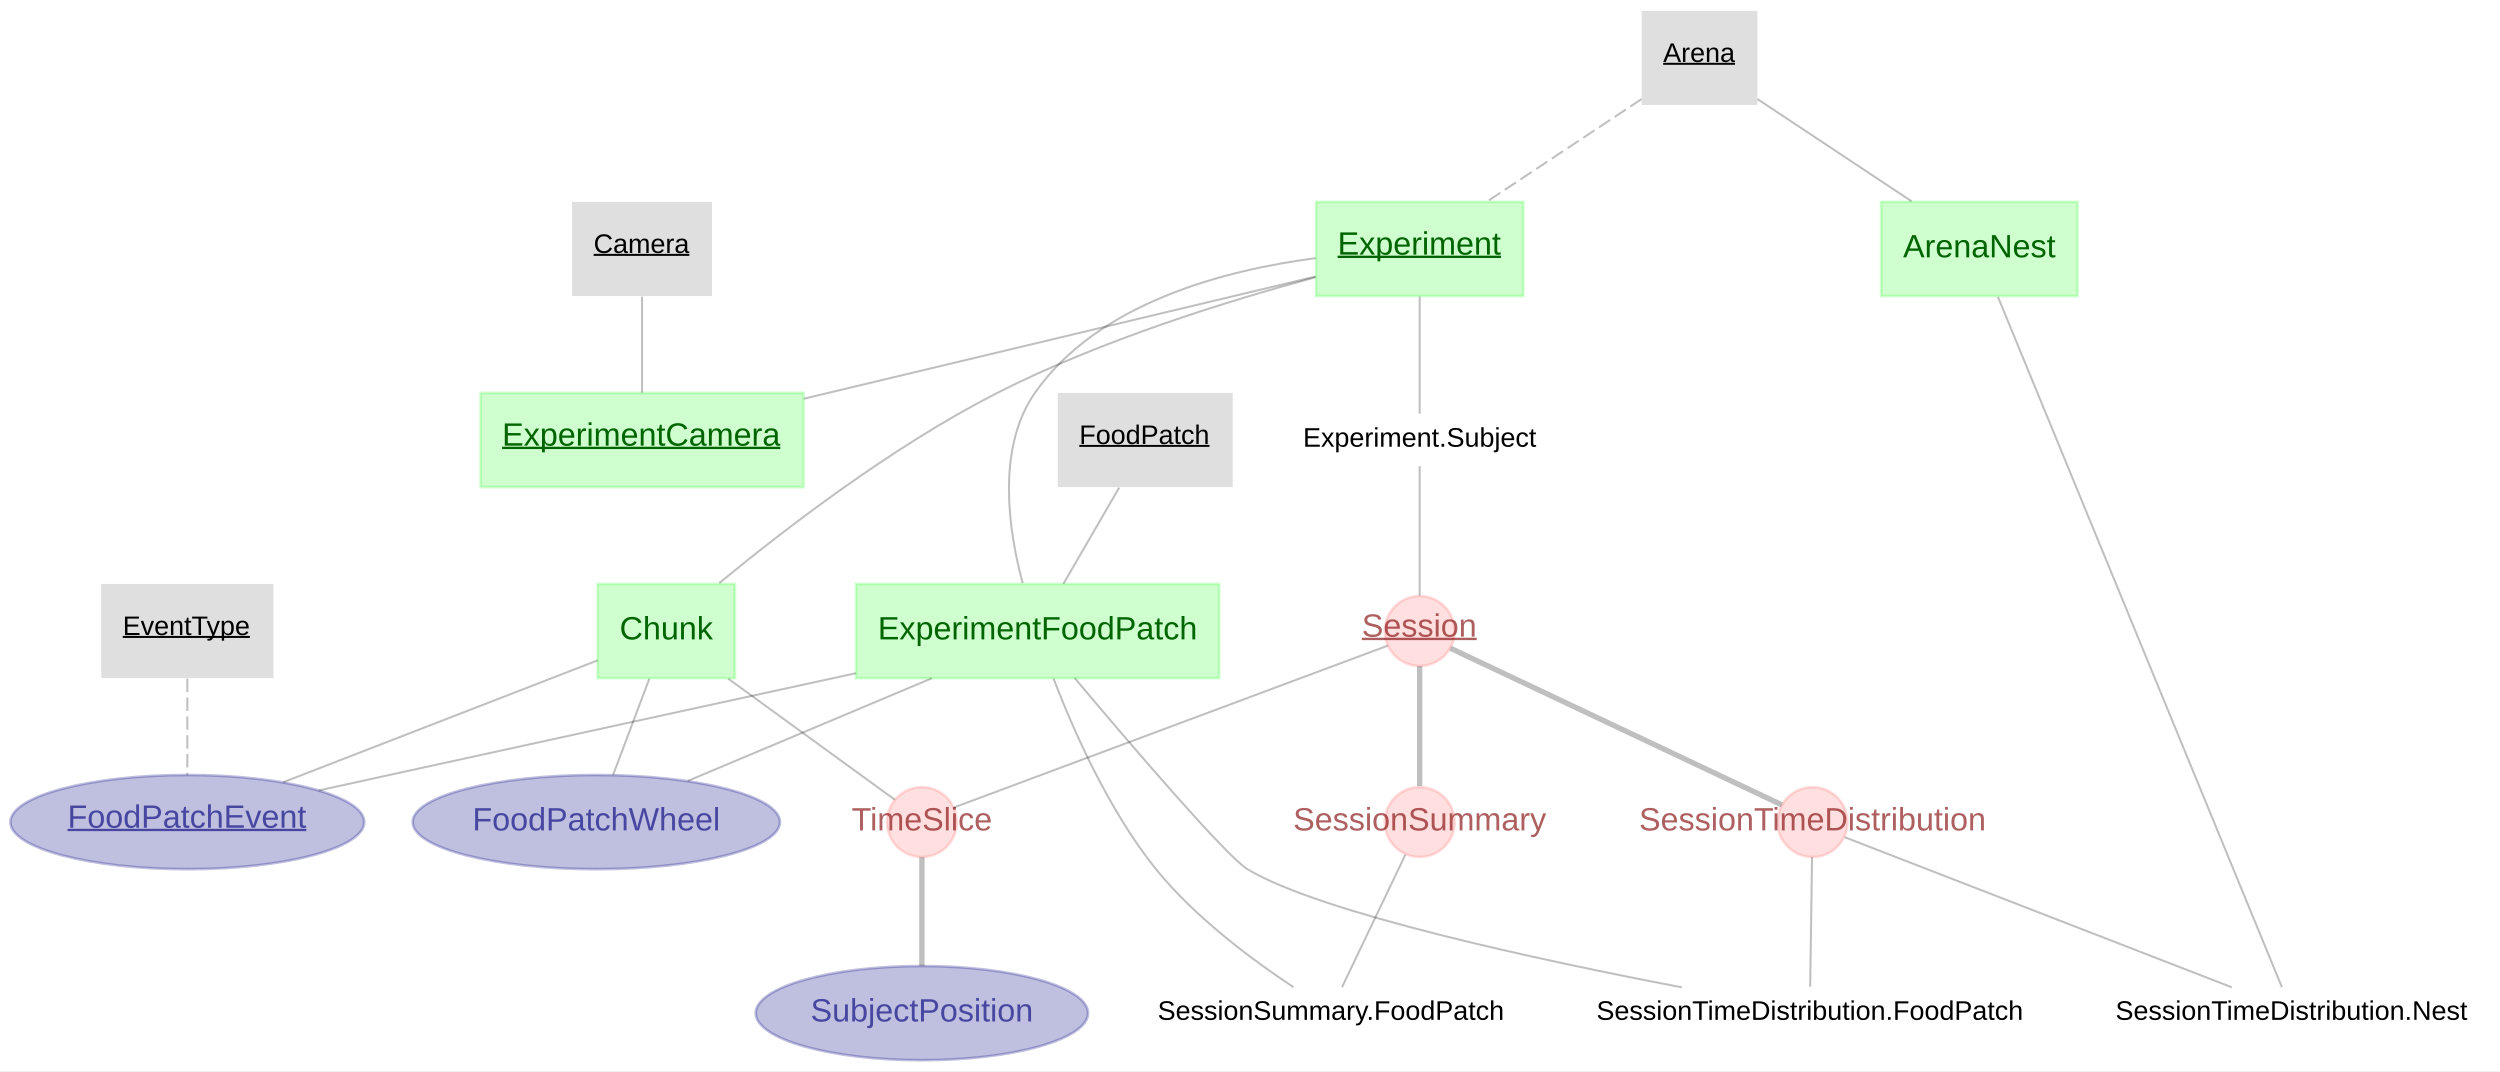
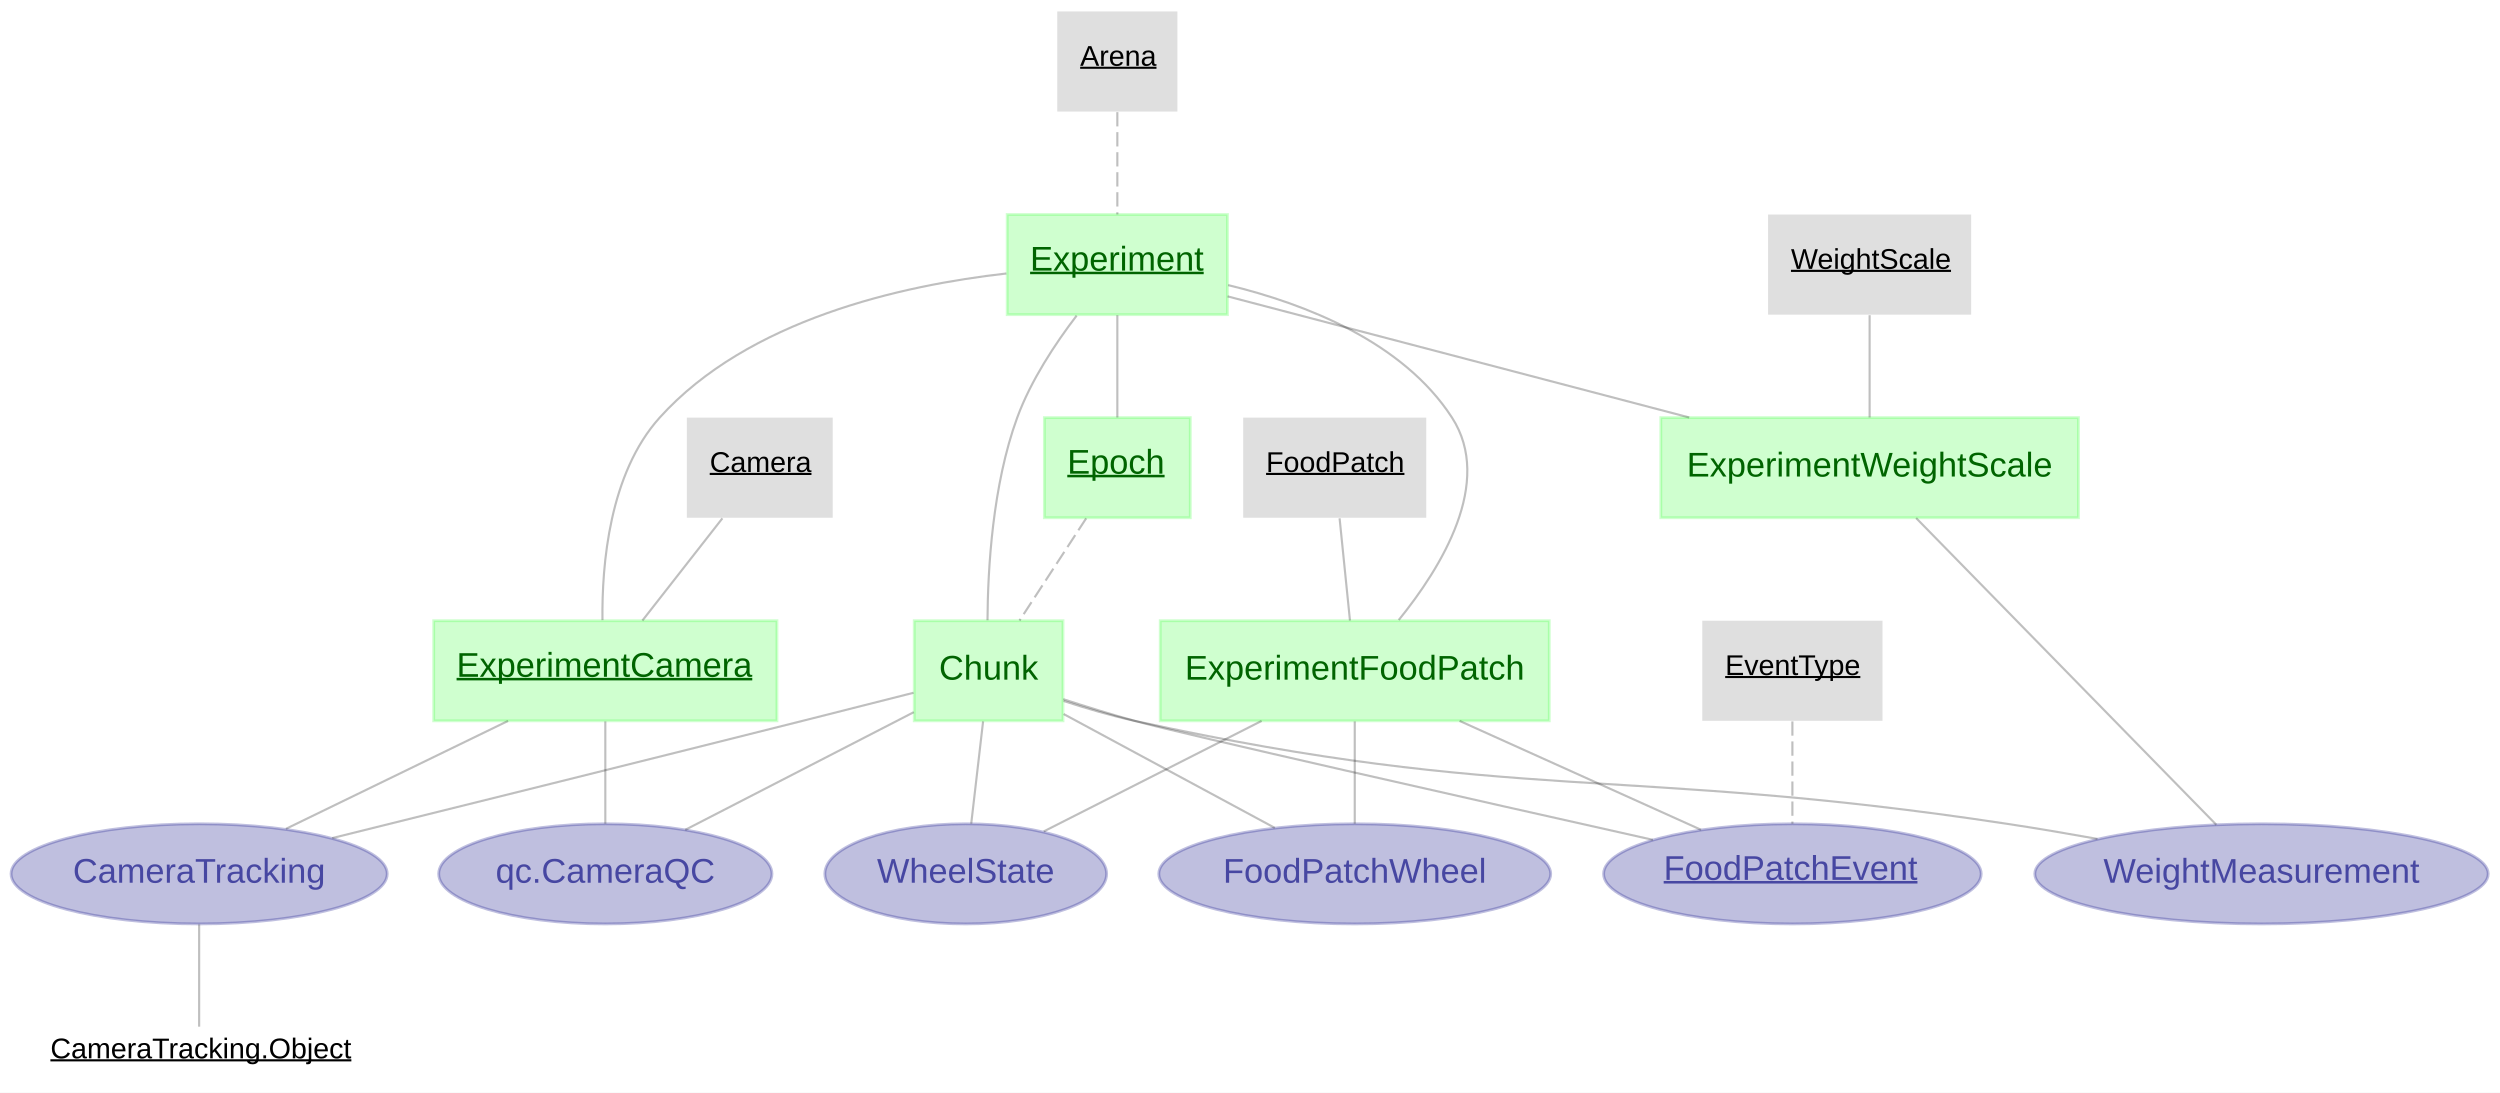
- <svg xmlns="http://www.w3.org/2000/svg" xmlns:xlink="http://www.w3.org/1999/xlink" width="929pt" height="398pt" viewBox="0.00 0.00 929.12 398.00">
-   <g id="graph0" class="graph" transform="scale(1 1) rotate(0) translate(4 394)">
-     <polygon fill="white" stroke="transparent" points="-4,4 -4,-394 925.12,-394 925.12,4 -4,4" />
+ <svg xmlns="http://www.w3.org/2000/svg" xmlns:xlink="http://www.w3.org/1999/xlink" width="874pt" height="382pt" viewBox="0.00 0.00 874.00 382.00">
+   <g id="graph0" class="graph" transform="scale(1 1) rotate(0) translate(4 378)">
+     <polygon fill="white" stroke="transparent" points="-4,4 -4,-378 870,-378 870,4 -4,4" />
    <g id="node1" class="node">
      <g id="a_node1">
-         <a xlink:title="→ TimeSlice ------------------------------ timestamps            position_x            position_y            position_z=null       area=null             speed=null            ">
-           <ellipse fill="#00007f" fill-opacity="0.251" stroke="#00007f" stroke-opacity="0.251" cx="338.62" cy="-17.5" rx="61.75" ry="17.5" />
-           <text text-anchor="middle" x="338.62" y="-14.4" font-family="arial" font-size="12.00" fill="#00007f" fill-opacity="0.627">SubjectPosition</text>
-         </a>
-       </g>
+         <a xlink:title="→ Chunk → ExperimentCamera → TrackingParamSet ">
+           <ellipse fill="#00007f" fill-opacity="0.251" stroke="#00007f" stroke-opacity="0.251" cx="65.62" cy="-72.5" rx="65.75" ry="17.5" />
+           <text text-anchor="middle" x="65.62" y="-69.4" font-family="arial" font-size="12.00" fill="#00007f" fill-opacity="0.627">CameraTracking</text>
+         </a>
+       </g>
+     </g>
+     <g id="node12" class="node">
+       <g id="a_node12">
+         <a xlink:title="→ CameraTracking object_id             ------------------------------ timestamps            position_x            position_y            position_z=null       area=null             ">
+           <polygon fill="transparent" stroke="transparent" points="125.62,-19 5.63,-19 5.63,0 125.62,0 125.62,-19" />
+           <text text-anchor="start" x="13.62" y="-8" font-family="arial" text-decoration="underline" font-size="10.00">CameraTracking.Object</text>
+         </a>
+       </g>
+     </g>
+     <g id="edge1" class="edge">
+       <path fill="none" stroke="#000000" stroke-width="0.75" stroke-opacity="0.251" d="M65.62,-54.83C65.62,-43.26 65.62,-28.32 65.62,-19.08" />
    </g>
    <g id="node2" class="node">
      <g id="a_node2">
-         <a xlink:title="→ Chunk → ExperimentFoodPatch event_number          ------------------------------ event_time            → EventType ">
-           <ellipse fill="#00007f" fill-opacity="0.251" stroke="#00007f" stroke-opacity="0.251" cx="65.62" cy="-88.5" rx="65.75" ry="17.5" />
-           <text text-anchor="start" x="21.12" y="-86.4" font-family="arial" text-decoration="underline" font-size="12.00" fill="#00007f" fill-opacity="0.627">FoodPatchEvent</text>
-         </a>
-       </g>
+         <a xlink:title="weight_scale_serial_number  ">
+           <polygon fill="#000000" fill-opacity="0.125" stroke="transparent" points="685.12,-303 614.12,-303 614.12,-268 685.12,-268 685.12,-303" />
+           <text text-anchor="start" x="622.12" y="-284" font-family="arial" text-decoration="underline" font-size="10.00">WeightScale</text>
+         </a>
+       </g>
+     </g>
+     <g id="node7" class="node">
+       <g id="a_node7">
+         <a xlink:title="→ Experiment → WeightScale weight_scale_install_time  ------------------------------ → ArenaNest weight_scale_description  weight_scale_sampling_rate=null  ">
+           <polygon fill="#00ff00" fill-opacity="0.188" stroke="#00ff00" stroke-opacity="0.188" points="722.62,-232 576.62,-232 576.62,-197 722.62,-197 722.62,-232" />
+           <text text-anchor="middle" x="649.62" y="-211.4" font-family="arial" font-size="12.00" fill="darkgreen">ExperimentWeightScale</text>
+         </a>
+       </g>
+     </g>
+     <g id="edge2" class="edge">
+       <path fill="none" stroke="#000000" stroke-width="0.75" stroke-opacity="0.251" d="M649.62,-267.8C649.62,-256.95 649.62,-242.87 649.62,-232.05" />
    </g>
    <g id="node3" class="node">
      <g id="a_node3">
-         <a xlink:title="→ Session → Chunk time_slice_start      ------------------------------ time_slice_end        ">
-           <ellipse fill="#ff0000" fill-opacity="0.125" stroke="#ff0000" stroke-opacity="0.125" cx="338.62" cy="-88.5" rx="13" ry="13" />
-           <text text-anchor="middle" x="338.62" y="-85.4" font-family="arial" font-size="12.00" fill="#7f0000" fill-opacity="0.627">TimeSlice</text>
-         </a>
-       </g>
-     </g>
-     <g id="edge1" class="edge">
-       <path fill="none" stroke="#000000" stroke-width="2" stroke-opacity="0.251" d="M338.62,-75.48C338.62,-64.28 338.62,-47.49 338.62,-35.03" />
+         <a xlink:title="→ Chunk → ExperimentFoodPatch ">
+           <ellipse fill="#00007f" fill-opacity="0.251" stroke="#00007f" stroke-opacity="0.251" cx="333.62" cy="-72.5" rx="49.25" ry="17.5" />
+           <text text-anchor="middle" x="333.62" y="-69.4" font-family="arial" font-size="12.00" fill="#00007f" fill-opacity="0.627">WheelState</text>
+         </a>
+       </g>
    </g>
    <g id="node4" class="node">
      <g id="a_node4">
-         <a xlink:title="event_code            ------------------------------ event_type            ">
-           <polygon fill="#000000" fill-opacity="0.125" stroke="transparent" points="97.62,-177 33.62,-177 33.62,-142 97.62,-142 97.62,-177" />
-           <text text-anchor="start" x="41.62" y="-158" font-family="arial" text-decoration="underline" font-size="10.00">EventType</text>
-         </a>
-       </g>
-     </g>
-     <g id="edge2" class="edge">
-       <path fill="none" stroke="#000000" stroke-width="0.75" stroke-dasharray="5,2" stroke-opacity="0.251" d="M65.62,-141.8C65.62,-130.95 65.62,-116.87 65.62,-106.05" />
+         <a xlink:title="→ Experiment → FoodPatch food_patch_install_time  ------------------------------ food_patch_description  wheel_sampling_rate   wheel_radius=null     ">
+           <polygon fill="#00ff00" fill-opacity="0.188" stroke="#00ff00" stroke-opacity="0.188" points="537.62,-161 401.62,-161 401.62,-126 537.62,-126 537.62,-161" />
+           <text text-anchor="middle" x="469.62" y="-140.4" font-family="arial" font-size="12.00" fill="darkgreen">ExperimentFoodPatch</text>
+         </a>
+       </g>
+     </g>
+     <g id="edge3" class="edge">
+       <path fill="none" stroke="#000000" stroke-width="0.75" stroke-opacity="0.251" d="M437.05,-125.97C413.79,-114.17 382.86,-98.48 360.9,-87.34" />
+     </g>
+     <g id="node8" class="node">
+       <g id="a_node8">
+         <a xlink:title="→ Chunk → ExperimentFoodPatch ------------------------------ timestamps            angle                 intensity             ">
+           <ellipse fill="#00007f" fill-opacity="0.251" stroke="#00007f" stroke-opacity="0.251" cx="469.62" cy="-72.5" rx="68.5" ry="17.5" />
+           <text text-anchor="middle" x="469.62" y="-69.4" font-family="arial" font-size="12.00" fill="#00007f" fill-opacity="0.627">FoodPatchWheel</text>
+         </a>
+       </g>
+     </g>
+     <g id="edge4" class="edge">
+       <path fill="none" stroke="#000000" stroke-width="0.75" stroke-opacity="0.251" d="M469.62,-125.8C469.62,-114.95 469.62,-100.87 469.62,-90.05" />
+     </g>
+     <g id="node18" class="node">
+       <g id="a_node18">
+         <a xlink:title="→ Chunk → ExperimentFoodPatch event_number          ------------------------------ event_time            → EventType ">
+           <ellipse fill="#00007f" fill-opacity="0.251" stroke="#00007f" stroke-opacity="0.251" cx="622.62" cy="-72.5" rx="66" ry="17.5" />
+           <text text-anchor="start" x="577.62" y="-70.4" font-family="arial" text-decoration="underline" font-size="12.00" fill="#00007f" fill-opacity="0.627">FoodPatchEvent</text>
+         </a>
+       </g>
+     </g>
+     <g id="edge5" class="edge">
+       <path fill="none" stroke="#000000" stroke-width="0.75" stroke-opacity="0.251" d="M506.27,-125.97C532,-114.37 566.07,-99.01 590.68,-87.9" />
    </g>
    <g id="node5" class="node">
      <g id="a_node5">
+         <a xlink:title="→ Chunk → ExperimentWeightScale ------------------------------ timestamps            weight                confidence            ">
+           <ellipse fill="#00007f" fill-opacity="0.251" stroke="#00007f" stroke-opacity="0.251" cx="786.62" cy="-72.5" rx="79.25" ry="17.5" />
+           <text text-anchor="middle" x="786.62" y="-69.4" font-family="arial" font-size="12.00" fill="#00007f" fill-opacity="0.627">WeightMeasurement</text>
+         </a>
+       </g>
+     </g>
+     <g id="node6" class="node">
+       <g id="a_node6">
        <a xlink:title="arena_name            ------------------------------ arena_description=&quot;&quot;  → ArenaShape arena_x_dim           arena_y_dim           arena_z_dim=0         ">
-           <polygon fill="#000000" fill-opacity="0.125" stroke="transparent" points="649.12,-390 606.12,-390 606.12,-355 649.12,-355 649.12,-390" />
-           <text text-anchor="start" x="614.12" y="-371" font-family="arial" text-decoration="underline" font-size="10.00">Arena</text>
-         </a>
-       </g>
+           <polygon fill="#000000" fill-opacity="0.125" stroke="transparent" points="407.62,-374 365.62,-374 365.62,-339 407.62,-339 407.62,-374" />
+           <text text-anchor="start" x="373.62" y="-355" font-family="arial" text-decoration="underline" font-size="10.00">Arena</text>
+         </a>
+       </g>
+     </g>
+     <g id="node16" class="node">
+       <g id="a_node16">
+         <a xlink:title="experiment_name       ------------------------------ experiment_start_time  experiment_description  → Arena → Location experiment_type=&quot;foraging&quot;  INDEX (experiment_type) ">
+           <polygon fill="#00ff00" fill-opacity="0.188" stroke="#00ff00" stroke-opacity="0.188" points="425.12,-303 348.12,-303 348.12,-268 425.12,-268 425.12,-303" />
+           <text text-anchor="start" x="356.12" y="-283.4" font-family="arial" text-decoration="underline" font-size="12.00" fill="darkgreen">Experiment</text>
+         </a>
+       </g>
+     </g>
+     <g id="edge6" class="edge">
+       <path fill="none" stroke="#000000" stroke-width="0.75" stroke-dasharray="5,2" stroke-opacity="0.251" d="M386.62,-338.8C386.62,-327.95 386.62,-313.87 386.62,-303.05" />
+     </g>
+     <g id="edge7" class="edge">
+       <path fill="none" stroke="#000000" stroke-width="0.75" stroke-opacity="0.251" d="M665.88,-196.89C692.39,-169.8 744.6,-116.45 770.82,-89.66" />
+     </g>
+     <g id="node9" class="node">
+       <g id="a_node9">
+         <a xlink:title="event_code            ------------------------------ event_type            ">
+           <polygon fill="#000000" fill-opacity="0.125" stroke="transparent" points="654.12,-161 591.12,-161 591.12,-126 654.12,-126 654.12,-161" />
+           <text text-anchor="start" x="599.12" y="-142" font-family="arial" text-decoration="underline" font-size="10.00">EventType</text>
+         </a>
+       </g>
+     </g>
+     <g id="edge8" class="edge">
+       <path fill="none" stroke="#000000" stroke-width="0.75" stroke-dasharray="5,2" stroke-opacity="0.251" d="M622.62,-125.8C622.62,-114.95 622.62,-100.87 622.62,-90.05" />
+     </g>
+     <g id="node10" class="node">
+       <g id="a_node10">
+         <a xlink:title="→ Experiment → Camera camera_install_time   ------------------------------ camera_description    camera_sampling_rate  camera_gain=null      camera_bin=null       ">
+           <polygon fill="#00ff00" fill-opacity="0.188" stroke="#00ff00" stroke-opacity="0.188" points="267.62,-161 147.62,-161 147.62,-126 267.62,-126 267.62,-161" />
+           <text text-anchor="start" x="155.62" y="-141.4" font-family="arial" text-decoration="underline" font-size="12.00" fill="darkgreen">ExperimentCamera</text>
+         </a>
+       </g>
+     </g>
+     <g id="edge9" class="edge">
+       <path fill="none" stroke="#000000" stroke-width="0.75" stroke-opacity="0.251" d="M173.61,-125.97C149.98,-114.49 118.77,-99.32 95.98,-88.25" />
+     </g>
+     <g id="node14" class="node">
+       <g id="a_node14">
+         <a xlink:title="→ Chunk → ExperimentCamera ------------------------------ drop_count=null       max_harp_delta        max_camera_delta      timestamps            time_delta            frame_delta           hw_counter_delta      hw_timestamp_delta    frame_offset          ">
+           <ellipse fill="#00007f" fill-opacity="0.251" stroke="#00007f" stroke-opacity="0.251" cx="207.62" cy="-72.5" rx="58.25" ry="17.5" />
+           <text text-anchor="middle" x="207.62" y="-69.4" font-family="arial" font-size="12.00" fill="#00007f" fill-opacity="0.627">qc.CameraQC</text>
+         </a>
+       </g>
+     </g>
+     <g id="edge10" class="edge">
+       <path fill="none" stroke="#000000" stroke-width="0.75" stroke-opacity="0.251" d="M207.62,-125.8C207.62,-114.95 207.62,-100.87 207.62,-90.05" />
+     </g>
+     <g id="node11" class="node">
+       <g id="a_node11">
+         <a xlink:title="camera_serial_number  ">
+           <polygon fill="#000000" fill-opacity="0.125" stroke="transparent" points="287.12,-232 236.12,-232 236.12,-197 287.12,-197 287.12,-232" />
+           <text text-anchor="start" x="244.12" y="-213" font-family="arial" text-decoration="underline" font-size="10.00">Camera</text>
+         </a>
+       </g>
+     </g>
+     <g id="edge11" class="edge">
+       <path fill="none" stroke="#000000" stroke-width="0.75" stroke-opacity="0.251" d="M248.55,-196.8C240.06,-185.95 229.04,-171.87 220.58,-161.05" />
    </g>
    <g id="node13" class="node">
      <g id="a_node13">
-         <a xlink:title="experiment_name       ------------------------------ experiment_start_time  experiment_description  → Arena → Location ">
-           <polygon fill="#00ff00" fill-opacity="0.188" stroke="#00ff00" stroke-opacity="0.188" points="562.12,-319 485.12,-319 485.12,-284 562.12,-284 562.12,-319" />
-           <text text-anchor="start" x="493.12" y="-299.4" font-family="arial" text-decoration="underline" font-size="12.00" fill="darkgreen">Experiment</text>
-         </a>
-       </g>
-     </g>
-     <g id="edge3" class="edge">
-       <path fill="none" stroke="#000000" stroke-width="0.75" stroke-dasharray="5,2" stroke-opacity="0.251" d="M606.08,-357.2C589.42,-346.15 566.32,-330.83 548.81,-319.21" />
+         <a xlink:title="→ Experiment epoch_start           ">
+           <polygon fill="#00ff00" fill-opacity="0.188" stroke="#00ff00" stroke-opacity="0.188" points="412.12,-232 361.12,-232 361.12,-197 412.12,-197 412.12,-232" />
+           <text text-anchor="start" x="369.12" y="-212.4" font-family="arial" text-decoration="underline" font-size="12.00" fill="darkgreen">Epoch</text>
+         </a>
+       </g>
    </g>
    <g id="node15" class="node">
      <g id="a_node15">
-         <a xlink:title="→ Arena nest                  ">
-           <polygon fill="#00ff00" fill-opacity="0.188" stroke="#00ff00" stroke-opacity="0.188" points="768.12,-319 695.12,-319 695.12,-284 768.12,-284 768.12,-319" />
-           <text text-anchor="middle" x="731.62" y="-298.4" font-family="arial" font-size="12.00" fill="darkgreen">ArenaNest</text>
-         </a>
-       </g>
-     </g>
-     <g id="edge4" class="edge">
-       <path fill="none" stroke="#000000" stroke-width="0.75" stroke-opacity="0.251" d="M649.17,-357.2C665.83,-346.15 688.93,-330.83 706.44,-319.21" />
-     </g>
-     <g id="node6" class="node">
-       <g id="a_node6">
-         <a xlink:title="→ Experiment → Subject ">
-           <polygon fill="transparent" stroke="transparent" points="575.12,-240 472.12,-240 472.12,-221 575.12,-221 575.12,-240" />
-           <text text-anchor="middle" x="523.62" y="-228" font-family="arial" font-size="10.00">Experiment.Subject</text>
-         </a>
-       </g>
-     </g>
-     <g id="node14" class="node">
-       <g id="a_node14">
-         <a xlink:title="→ Experiment.Subject session_start         ">
-           <ellipse fill="#ff0000" fill-opacity="0.125" stroke="#ff0000" stroke-opacity="0.125" cx="523.62" cy="-159.5" rx="13" ry="13" />
-           <text text-anchor="start" x="502.12" y="-157.4" font-family="arial" text-decoration="underline" font-size="12.00" fill="#7f0000" fill-opacity="0.627">Session</text>
-         </a>
-       </g>
-     </g>
-     <g id="edge5" class="edge">
-       <path fill="none" stroke="#000000" stroke-width="0.75" stroke-opacity="0.251" d="M523.62,-220.76C523.62,-208.58 523.62,-186.43 523.62,-172.65" />
-     </g>
-     <g id="node7" class="node">
-       <g id="a_node7">
-         <a xlink:title="camera_serial_number  ">
-           <polygon fill="#000000" fill-opacity="0.125" stroke="transparent" points="260.62,-319 208.62,-319 208.62,-284 260.62,-284 260.62,-319" />
-           <text text-anchor="start" x="216.62" y="-300" font-family="arial" text-decoration="underline" font-size="10.00">Camera</text>
-         </a>
-       </g>
-     </g>
-     <g id="node19" class="node">
-       <g id="a_node19">
-         <a xlink:title="→ Experiment → Camera camera_install_time   ------------------------------ camera_description    camera_sampling_rate  ">
-           <polygon fill="#00ff00" fill-opacity="0.188" stroke="#00ff00" stroke-opacity="0.188" points="294.62,-248 174.62,-248 174.62,-213 294.62,-213 294.62,-248" />
-           <text text-anchor="start" x="182.62" y="-228.4" font-family="arial" text-decoration="underline" font-size="12.00" fill="darkgreen">ExperimentCamera</text>
-         </a>
-       </g>
-     </g>
-     <g id="edge6" class="edge">
-       <path fill="none" stroke="#000000" stroke-width="0.75" stroke-opacity="0.251" d="M234.62,-283.8C234.62,-272.95 234.62,-258.87 234.62,-248.05" />
-     </g>
-     <g id="node8" class="node">
-       <g id="a_node8">
-         <a xlink:title="→ SessionTimeDistribution → ExperimentFoodPatch ------------------------------ time_fraction_in_patch  in_patch              ">
-           <polygon fill="transparent" stroke="transparent" points="756.12,-27 581.12,-27 581.12,-8 756.12,-8 756.12,-27" />
-           <text text-anchor="middle" x="668.62" y="-15" font-family="arial" font-size="10.00">SessionTimeDistribution.FoodPatch</text>
-         </a>
-       </g>
-     </g>
-     <g id="node9" class="node">
-       <g id="a_node9">
-         <a xlink:title="→ SessionSummary → ExperimentFoodPatch ------------------------------ pellet_count          wheel_distance_travelled  ">
-           <polygon fill="transparent" stroke="transparent" points="563.12,-27 418.12,-27 418.12,-8 563.12,-8 563.12,-27" />
-           <text text-anchor="middle" x="490.62" y="-15" font-family="arial" font-size="10.00">SessionSummary.FoodPatch</text>
-         </a>
-       </g>
-     </g>
-     <g id="node10" class="node">
-       <g id="a_node10">
-         <a xlink:title="→ Session ------------------------------ total_distance_travelled  total_pellet_count    total_wheel_distance_travelled  change_in_weight      ">
-           <ellipse fill="#ff0000" fill-opacity="0.125" stroke="#ff0000" stroke-opacity="0.125" cx="523.62" cy="-88.5" rx="13" ry="13" />
-           <text text-anchor="middle" x="523.62" y="-85.4" font-family="arial" font-size="12.00" fill="#7f0000" fill-opacity="0.627">SessionSummary</text>
-         </a>
-       </g>
-     </g>
-     <g id="edge7" class="edge">
-       <path fill="none" stroke="#000000" stroke-width="0.75" stroke-opacity="0.251" d="M518.32,-76.41C511.76,-62.7 500.74,-39.64 494.76,-27.16" />
-     </g>
-     <g id="node11" class="node">
-       <g id="a_node11">
-         <a xlink:title="→ Experiment chunk_start           ------------------------------ chunk_end             ">
-           <polygon fill="#00ff00" fill-opacity="0.188" stroke="#00ff00" stroke-opacity="0.188" points="269.12,-177 218.12,-177 218.12,-142 269.12,-142 269.12,-177" />
-           <text text-anchor="middle" x="243.62" y="-156.4" font-family="arial" font-size="12.00" fill="darkgreen">Chunk</text>
-         </a>
-       </g>
-     </g>
-     <g id="edge8" class="edge">
-       <path fill="none" stroke="#000000" stroke-width="0.75" stroke-opacity="0.251" d="M218.12,-148.61C187.46,-136.73 135.81,-116.7 101.22,-103.3" />
-     </g>
-     <g id="edge9" class="edge">
-       <path fill="none" stroke="#000000" stroke-width="0.75" stroke-opacity="0.251" d="M266.62,-141.8C286.39,-127.44 313.96,-107.42 328.58,-96.79" />
-     </g>
-     <g id="node20" class="node">
-       <g id="a_node20">
-         <a xlink:title="→ Chunk → ExperimentFoodPatch ------------------------------ timestamps            angle                 intensity             ">
-           <ellipse fill="#00007f" fill-opacity="0.251" stroke="#00007f" stroke-opacity="0.251" cx="217.62" cy="-88.5" rx="68.25" ry="17.5" />
-           <text text-anchor="middle" x="217.62" y="-85.4" font-family="arial" font-size="12.00" fill="#00007f" fill-opacity="0.627">FoodPatchWheel</text>
-         </a>
-       </g>
-     </g>
-     <g id="edge10" class="edge">
-       <path fill="none" stroke="#000000" stroke-width="0.75" stroke-opacity="0.251" d="M237.33,-141.8C233.24,-130.95 227.94,-116.87 223.86,-106.05" />
-     </g>
-     <g id="node12" class="node">
-       <g id="a_node12">
-         <a xlink:title="→ Session ------------------------------ time_fraction_in_corridor  in_corridor           time_fraction_in_arena  in_arena              ">
-           <ellipse fill="#ff0000" fill-opacity="0.125" stroke="#ff0000" stroke-opacity="0.125" cx="669.62" cy="-88.5" rx="13" ry="13" />
-           <text text-anchor="middle" x="669.62" y="-85.4" font-family="arial" font-size="12.00" fill="#7f0000" fill-opacity="0.627">SessionTimeDistribution</text>
-         </a>
-       </g>
-     </g>
-     <g id="edge11" class="edge">
-       <path fill="none" stroke="#000000" stroke-width="0.75" stroke-opacity="0.251" d="M669.45,-75.48C669.25,-61.74 668.93,-39.56 668.75,-27.32" />
+         <a xlink:title="→ Experiment chunk_start           ------------------------------ chunk_end             → Experiment.Directory → [nullable] Epoch ">
+           <polygon fill="#00ff00" fill-opacity="0.188" stroke="#00ff00" stroke-opacity="0.188" points="367.62,-161 315.62,-161 315.62,-126 367.62,-126 367.62,-161" />
+           <text text-anchor="middle" x="341.62" y="-140.4" font-family="arial" font-size="12.00" fill="darkgreen">Chunk</text>
+         </a>
+       </g>
+     </g>
+     <g id="edge12" class="edge">
+       <path fill="none" stroke="#000000" stroke-width="0.75" stroke-dasharray="5,2" stroke-opacity="0.251" d="M375.73,-196.8C368.66,-185.95 359.47,-171.87 352.42,-161.05" />
+     </g>
+     <g id="edge13" class="edge">
+       <path fill="none" stroke="#000000" stroke-width="0.75" stroke-opacity="0.251" d="M315.38,-135.81C303.54,-132.8 289.38,-129.21 276.62,-126 220.06,-111.78 154.92,-95.61 112.16,-85.01" />
+     </g>
+     <g id="edge14" class="edge">
+       <path fill="none" stroke="#000000" stroke-width="0.75" stroke-opacity="0.251" d="M339.69,-125.8C338.43,-114.95 336.8,-100.87 335.54,-90.05" />
+     </g>
+     <g id="edge15" class="edge">
+       <path fill="none" stroke="#000000" stroke-width="0.75" stroke-opacity="0.251" d="M367.83,-132.94C375.71,-130.36 384.44,-127.79 392.62,-126 525.97,-96.85 562.67,-110.45 697.62,-90 707.88,-88.45 718.76,-86.6 729.27,-84.71" />
+     </g>
+     <g id="edge16" class="edge">
+       <path fill="none" stroke="#000000" stroke-width="0.75" stroke-opacity="0.251" d="M367.84,-128.37C389.34,-116.78 419.71,-100.41 441.67,-88.57" />
+     </g>
+     <g id="edge17" class="edge">
+       <path fill="none" stroke="#000000" stroke-width="0.75" stroke-opacity="0.251" d="M315.47,-129.03C292.47,-117.19 259.08,-100 235.56,-87.89" />
+     </g>
+     <g id="edge18" class="edge">
+       <path fill="none" stroke="#000000" stroke-width="0.75" stroke-opacity="0.251" d="M367.7,-133.57C375.66,-130.98 384.46,-128.25 392.62,-126 409.95,-121.23 511.62,-98.33 573.84,-84.39" />
+     </g>
+     <g id="edge19" class="edge">
+       <path fill="none" stroke="#000000" stroke-width="0.75" stroke-opacity="0.251" d="M425.35,-278.33C452.33,-271.79 486.45,-258.54 503.62,-232 518.24,-209.43 499.89,-179.6 485,-161.25" />
+     </g>
+     <g id="edge20" class="edge">
+       <path fill="none" stroke="#000000" stroke-width="0.75" stroke-opacity="0.251" d="M425.15,-274.39C467.52,-263.28 536.27,-245.24 586.54,-232.05" />
+     </g>
+     <g id="edge21" class="edge">
+       <path fill="none" stroke="#000000" stroke-width="0.75" stroke-opacity="0.251" d="M347.83,-282.39C311.26,-278.26 257.56,-266.3 226.62,-232 209.03,-212.49 206.39,-180.61 206.62,-161.19" />
+     </g>
+     <g id="edge22" class="edge">
+       <path fill="none" stroke="#000000" stroke-width="0.75" stroke-opacity="0.251" d="M386.62,-267.8C386.62,-256.95 386.62,-242.87 386.62,-232.05" />
+     </g>
+     <g id="edge23" class="edge">
+       <path fill="none" stroke="#000000" stroke-width="0.75" stroke-opacity="0.251" d="M372.39,-267.66C364.92,-257.88 356.37,-244.96 351.62,-232 343.01,-208.45 341.33,-179.17 341.23,-161.16" />
    </g>
    <g id="node17" class="node">
      <g id="a_node17">
-         <a xlink:title="→ SessionTimeDistribution → ArenaNest ------------------------------ time_fraction_in_nest  in_nest               ">
-           <polygon fill="transparent" stroke="transparent" points="921.12,-27 774.12,-27 774.12,-8 921.12,-8 921.12,-27" />
-           <text text-anchor="middle" x="847.62" y="-15" font-family="arial" font-size="10.00">SessionTimeDistribution.Nest</text>
-         </a>
-       </g>
-     </g>
-     <g id="edge12" class="edge">
-       <path fill="none" stroke="#000000" stroke-width="0.75" stroke-opacity="0.251" d="M681.58,-82.87C711.05,-71.44 787.51,-41.8 825.51,-27.07" />
-     </g>
-     <g id="edge13" class="edge">
-       <path fill="none" stroke="#000000" stroke-width="0.75" stroke-opacity="0.251" d="M523.62,-283.8C523.62,-270.08 523.62,-251.19 523.62,-240.27" />
-     </g>
-     <g id="edge14" class="edge">
-       <path fill="none" stroke="#000000" stroke-width="0.75" stroke-opacity="0.251" d="M484.93,-291C452.35,-282.21 405.05,-267.54 366.62,-248 327.38,-228.04 286.67,-196.59 263.32,-177.33" />
-     </g>
-     <g id="node18" class="node">
-       <g id="a_node18">
-         <a xlink:title="→ Experiment → FoodPatch food_patch_install_time  ------------------------------ food_patch_description  wheel_sampling_rate   ">
-           <polygon fill="#00ff00" fill-opacity="0.188" stroke="#00ff00" stroke-opacity="0.188" points="449.12,-177 314.12,-177 314.12,-142 449.12,-142 449.12,-177" />
-           <text text-anchor="middle" x="381.62" y="-156.4" font-family="arial" font-size="12.00" fill="darkgreen">ExperimentFoodPatch</text>
-         </a>
-       </g>
-     </g>
-     <g id="edge15" class="edge">
-       <path fill="none" stroke="#000000" stroke-width="0.75" stroke-opacity="0.251" d="M485.04,-298.09C451.26,-293.69 404.01,-281.5 380.62,-248 366.1,-227.2 370.95,-196.3 376.08,-177.33" />
-     </g>
-     <g id="edge16" class="edge">
-       <path fill="none" stroke="#000000" stroke-width="0.75" stroke-opacity="0.251" d="M484.95,-291.27C436.19,-279.62 351.85,-259.49 294.68,-245.84" />
-     </g>
-     <g id="edge17" class="edge">
-       <path fill="none" stroke="#000000" stroke-width="0.75" stroke-opacity="0.251" d="M511.77,-154.08C478.44,-141.65 384.13,-106.47 350.62,-93.97" />
-     </g>
-     <g id="edge18" class="edge">
-       <path fill="none" stroke="#000000" stroke-width="2" stroke-opacity="0.251" d="M523.62,-146.48C523.62,-133.97 523.62,-114.48 523.62,-101.85" />
-     </g>
-     <g id="edge19" class="edge">
-       <path fill="none" stroke="#000000" stroke-width="2" stroke-opacity="0.251" d="M535.08,-153.09C562.37,-140.19 630.98,-107.76 658.22,-94.89" />
-     </g>
-     <g id="edge20" class="edge">
-       <path fill="none" stroke="#000000" stroke-width="0.75" stroke-opacity="0.251" d="M738.53,-283.7C760.43,-230.46 827.82,-66.65 844.07,-27.14" />
-     </g>
-     <g id="node16" class="node">
-       <g id="a_node16">
        <a xlink:title="food_patch_serial_number  ">
-           <polygon fill="#000000" fill-opacity="0.125" stroke="transparent" points="454.12,-248 389.12,-248 389.12,-213 454.12,-213 454.12,-248" />
-           <text text-anchor="start" x="397.12" y="-229" font-family="arial" text-decoration="underline" font-size="10.00">FoodPatch</text>
-         </a>
-       </g>
-     </g>
-     <g id="edge21" class="edge">
-       <path fill="none" stroke="#000000" stroke-width="0.75" stroke-opacity="0.251" d="M411.94,-212.8C405.65,-201.95 397.49,-187.87 391.22,-177.05" />
-     </g>
-     <g id="edge22" class="edge">
-       <path fill="none" stroke="#000000" stroke-width="0.75" stroke-opacity="0.251" d="M314.09,-143.83C265.77,-133.32 199.19,-118.82 140.62,-106 132.16,-104.15 123.16,-102.17 114.44,-100.25" />
-     </g>
-     <g id="edge23" class="edge">
-       <path fill="none" stroke="#000000" stroke-width="0.75" stroke-opacity="0.251" d="M395.42,-142C415.62,-118 451.7,-75.8 459.62,-71 486.51,-54.72 568.12,-37.2 621.04,-27.08" />
+           <polygon fill="#000000" fill-opacity="0.125" stroke="transparent" points="494.62,-232 430.62,-232 430.62,-197 494.62,-197 494.62,-232" />
+           <text text-anchor="start" x="438.62" y="-213" font-family="arial" text-decoration="underline" font-size="10.00">FoodPatch</text>
+         </a>
+       </g>
    </g>
    <g id="edge24" class="edge">
-       <path fill="none" stroke="#000000" stroke-width="0.75" stroke-opacity="0.251" d="M387.55,-141.81C394.67,-123.24 407.91,-92.97 425.62,-71 440.38,-52.71 462.49,-36.54 476.74,-27.14" />
-     </g>
-     <g id="edge25" class="edge">
-       <path fill="none" stroke="#000000" stroke-width="0.75" stroke-opacity="0.251" d="M342.34,-141.97C314.67,-130.33 278,-114.9 251.59,-103.79" />
+       <path fill="none" stroke="#000000" stroke-width="0.75" stroke-opacity="0.251" d="M464.32,-196.8C465.42,-185.95 466.85,-171.87 467.95,-161.05" />
    </g>
  </g>
</svg>
